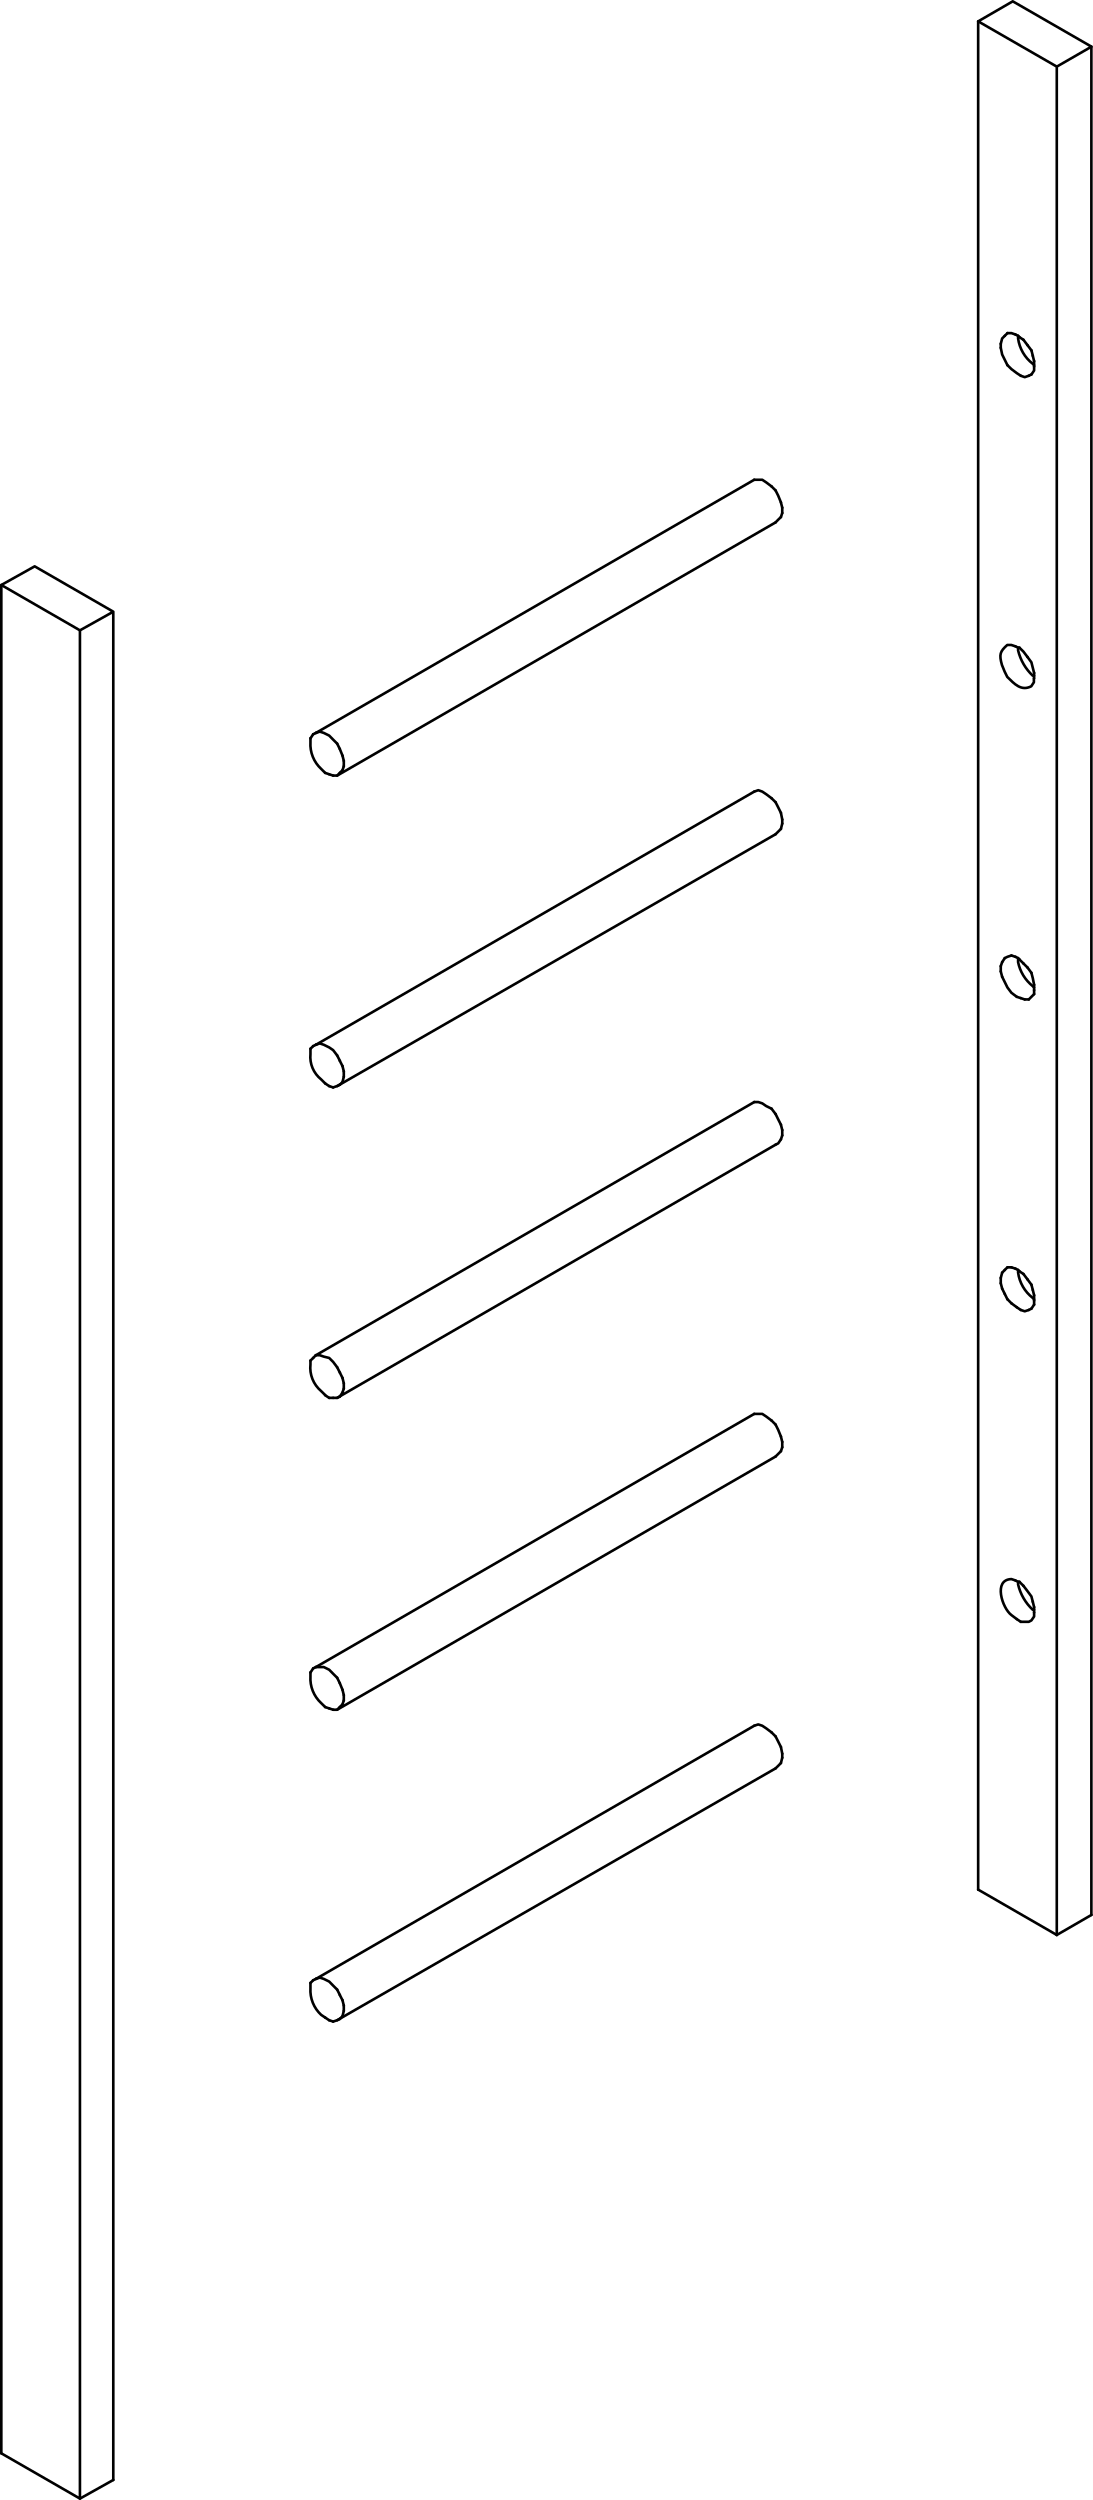
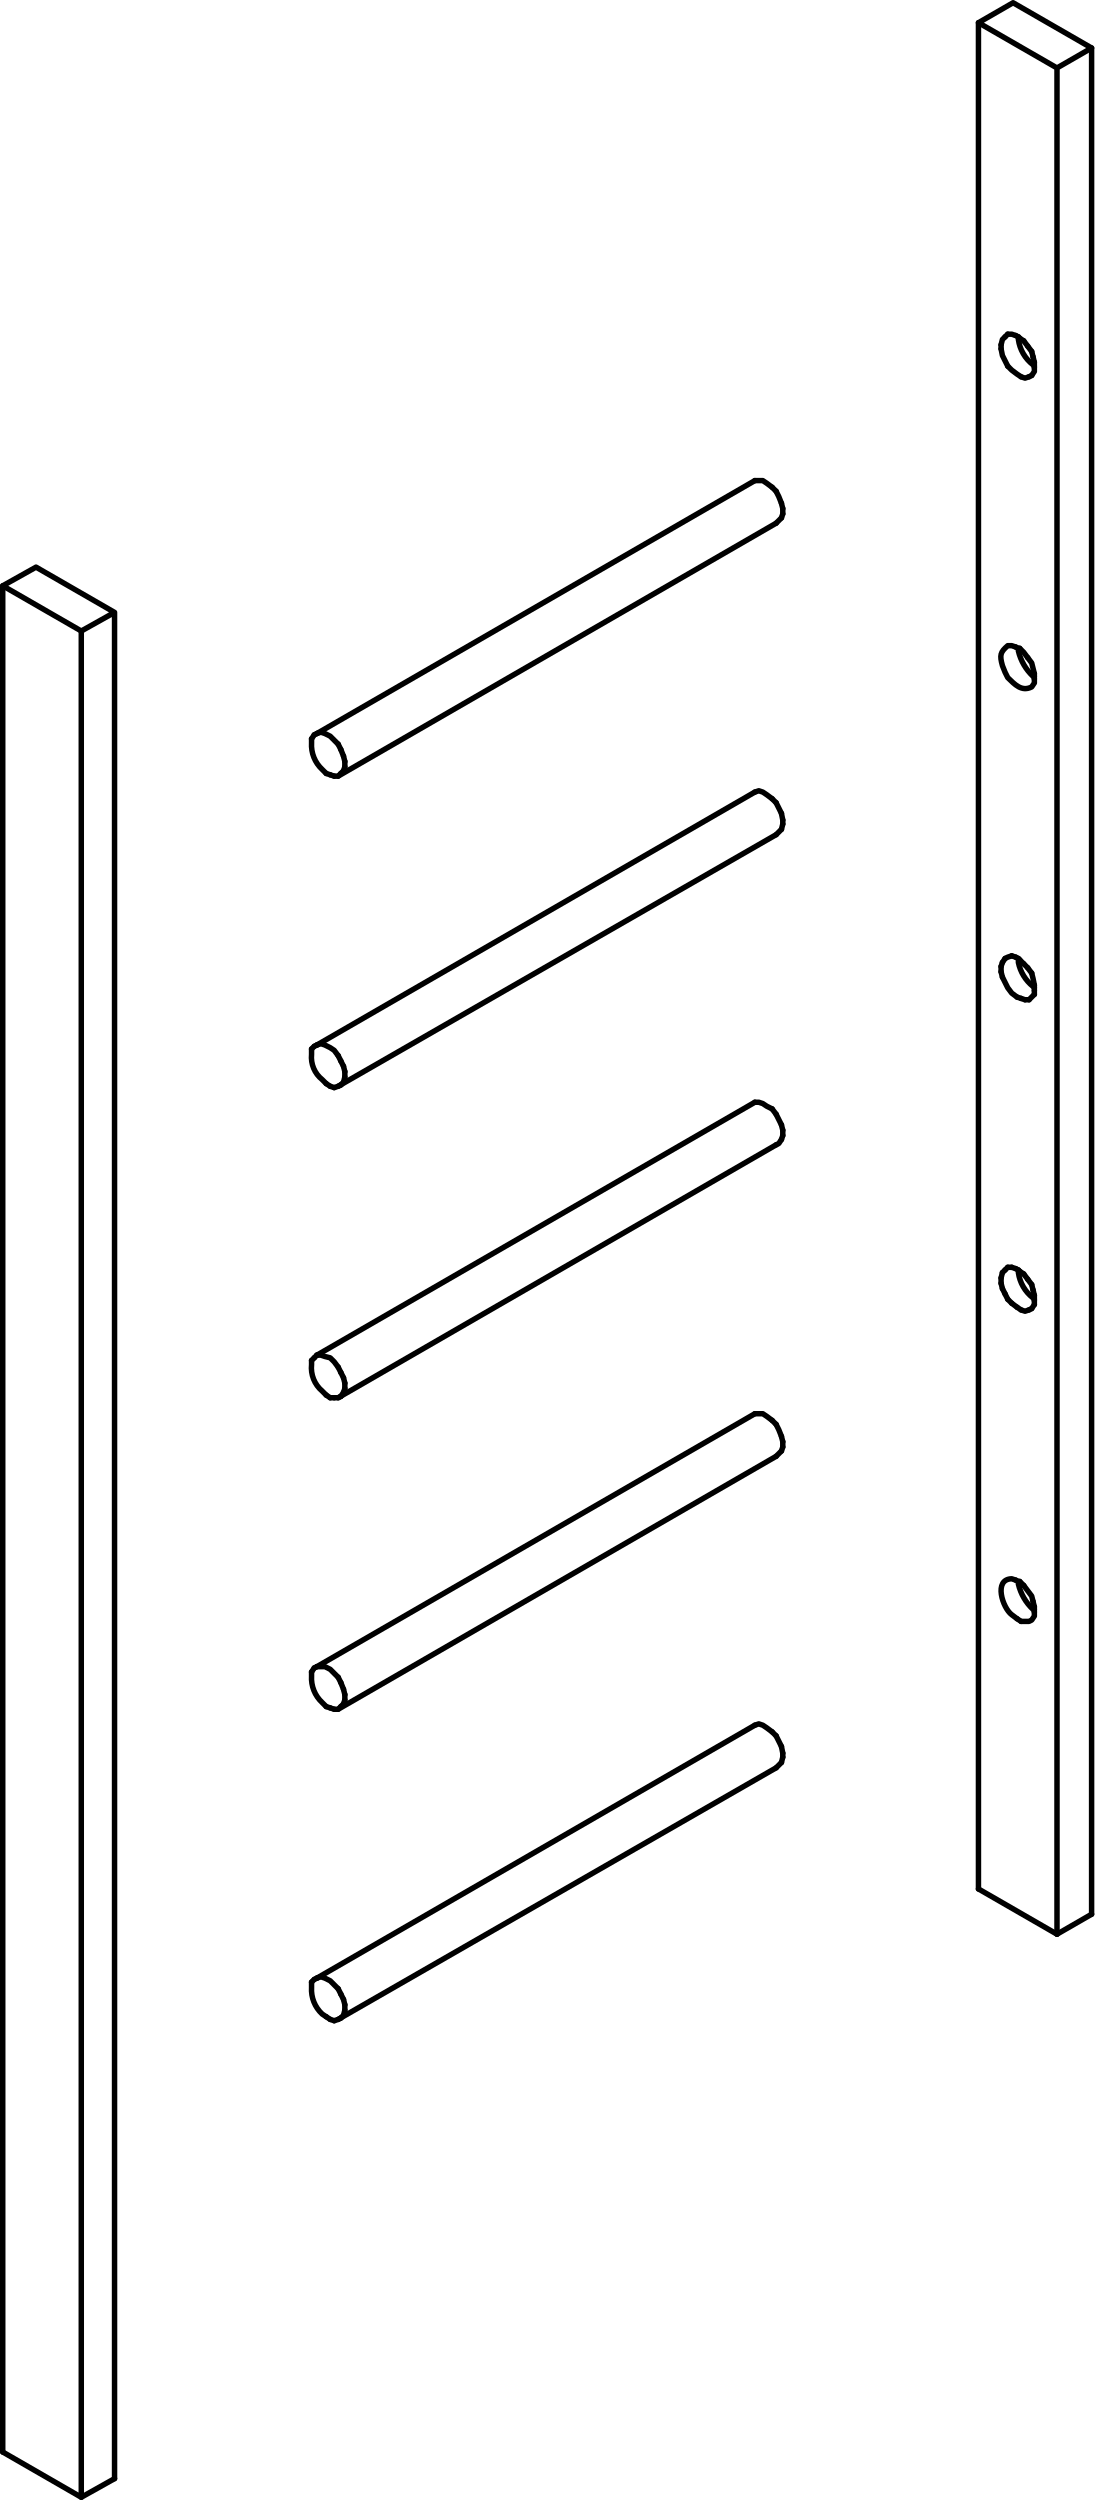
- <svg xmlns="http://www.w3.org/2000/svg" id="ladder_ex" data-name="ladder ex" viewBox="0 0 149.42 341.84">
+ <svg xmlns="http://www.w3.org/2000/svg" id="ladder_ex" data-name="ladder ex" viewBox="0 0 149.803 342.221">
  <defs>
-     <style>.cls-1{fill:none;stroke:#000;stroke-linecap:round;stroke-linejoin:round;stroke-width:0.36px;}</style>
+     <style>.cls-1{fill:none;stroke:#000;stroke-linecap:round;stroke-linejoin:round;stroke-width:0.75px;}</style>
  </defs>
-   <line class="cls-1" x1="106.78" y1="196.43" x2="106.96" y2="197.16" />
-   <line class="cls-1" x1="46.83" y1="231.05" x2="47.01" y2="231.78" />
-   <line class="cls-1" x1="105.5" y1="194.24" x2="106.05" y2="194.79" />
-   <line class="cls-1" x1="42.46" y1="228.68" x2="42.82" y2="228.13" />
-   <line class="cls-1" x1="106.96" y1="197.89" x2="106.78" y2="198.43" />
-   <line class="cls-1" x1="47.01" y1="232.51" x2="46.83" y2="233.05" />
-   <line class="cls-1" x1="45.01" y1="233.6" x2="44.46" y2="233.42" />
-   <polyline class="cls-1" points="106.05 194.79 106.41 195.52 106.78 196.43" />
-   <line class="cls-1" x1="106.96" y1="197.16" x2="106.96" y2="197.89" />
-   <polyline class="cls-1" points="106.78 198.43 106.41 198.8 106.05 199.16" />
-   <polyline class="cls-1" points="103.13 193.33 104.23 193.33 104.77 193.69 105.5 194.24" />
-   <line class="cls-1" x1="47.01" y1="231.78" x2="47.01" y2="232.51" />
-   <polyline class="cls-1" points="45.55 233.78 46.1 233.78 46.47 233.42" />
-   <line class="cls-1" x1="42.82" y1="228.13" x2="43.18" y2="227.95" />
-   <line class="cls-1" x1="46.1" y1="229.41" x2="46.46" y2="230.14" />
-   <line class="cls-1" x1="46.83" y1="233.05" x2="46.46" y2="233.42" />
-   <polyline class="cls-1" points="46.1 229.41 45.55 228.86 45.01 228.31 44.28 227.95 43.19 227.95" />
-   <path class="cls-1" d="M158.63,257.12v.54a4.58,4.58,0,0,0,1.46,3.65l.55.54" transform="translate(-116.18 -28.44)" />
-   <line class="cls-1" x1="45.55" y1="233.78" x2="45.01" y2="233.6" />
-   <line class="cls-1" x1="46.46" y1="230.14" x2="46.83" y2="231.05" />
-   <line class="cls-1" x1="106.05" y1="199.16" x2="46.1" y2="233.78" />
-   <line class="cls-1" x1="103.13" y1="193.33" x2="43.19" y2="227.95" />
-   <line class="cls-1" x1="106.78" y1="68.7" x2="106.96" y2="69.42" />
-   <line class="cls-1" x1="46.83" y1="103.32" x2="47.01" y2="104.04" />
-   <line class="cls-1" x1="105.5" y1="66.51" x2="106.05" y2="67.06" />
-   <line class="cls-1" x1="42.46" y1="100.95" x2="42.82" y2="100.4" />
-   <line class="cls-1" x1="106.96" y1="70.15" x2="106.78" y2="70.7" />
-   <line class="cls-1" x1="47.01" y1="104.77" x2="46.83" y2="105.32" />
-   <line class="cls-1" x1="45.01" y1="105.87" x2="44.46" y2="105.68" />
-   <polyline class="cls-1" points="106.05 67.06 106.41 67.78 106.78 68.69" />
-   <line class="cls-1" x1="106.96" y1="69.42" x2="106.96" y2="70.15" />
-   <polyline class="cls-1" points="106.78 70.7 106.41 71.06 106.05 71.43" />
-   <polyline class="cls-1" points="103.13 65.6 104.23 65.6 104.77 65.96 105.5 66.51" />
-   <line class="cls-1" x1="47.01" y1="104.04" x2="47.01" y2="104.77" />
-   <polyline class="cls-1" points="45.55 106.05 46.1 106.05 46.47 105.69" />
-   <line class="cls-1" x1="42.82" y1="100.4" x2="43.18" y2="100.22" />
-   <line class="cls-1" x1="46.1" y1="101.68" x2="46.46" y2="102.4" />
-   <line class="cls-1" x1="46.83" y1="105.32" x2="46.46" y2="105.68" />
-   <polyline class="cls-1" points="46.1 101.68 45.55 101.13 45.01 100.58 44.28 100.22 43.73 100.04 43.19 100.22" />
-   <path class="cls-1" d="M158.63,129.38v.55a4.57,4.57,0,0,0,1.46,3.64l.55.55" transform="translate(-116.18 -28.44)" />
-   <line class="cls-1" x1="45.55" y1="106.05" x2="45.01" y2="105.87" />
-   <line class="cls-1" x1="46.46" y1="102.4" x2="46.83" y2="103.32" />
-   <line class="cls-1" x1="106.05" y1="71.43" x2="46.1" y2="106.05" />
-   <line class="cls-1" x1="103.13" y1="65.6" x2="43.19" y2="100.22" />
-   <line class="cls-1" x1="144.5" y1="264.58" x2="149.24" y2="261.84" />
-   <polyline class="cls-1" points="144.5 9.11 149.24 6.38 138.48 0.18 133.75 2.92 144.5 9.11 144.5 264.58" />
-   <line class="cls-1" x1="133.75" y1="258.38" x2="133.75" y2="2.92" />
-   <line class="cls-1" x1="149.23" y1="261.84" x2="149.23" y2="6.38" />
-   <line class="cls-1" x1="133.75" y1="258.38" x2="144.5" y2="264.58" />
-   <line class="cls-1" x1="139.58" y1="136.48" x2="139.03" y2="136.3" />
-   <line class="cls-1" x1="140.49" y1="132.29" x2="141.03" y2="133.02" />
-   <line class="cls-1" x1="141.4" y1="135.39" x2="141.4" y2="135.93" />
-   <line class="cls-1" x1="136.84" y1="132.83" x2="136.84" y2="132.11" />
-   <line class="cls-1" x1="140.67" y1="136.66" x2="140.12" y2="136.66" />
-   <line class="cls-1" x1="139.94" y1="131.74" x2="140.49" y2="132.29" />
-   <line class="cls-1" x1="141.4" y1="135.93" x2="140.67" y2="136.66" />
-   <line class="cls-1" x1="140.12" y1="136.66" x2="139.58" y2="136.48" />
-   <line class="cls-1" x1="137.03" y1="133.56" x2="136.84" y2="132.83" />
-   <line class="cls-1" x1="137.03" y1="131.56" x2="137.39" y2="131.01" />
-   <line class="cls-1" x1="138.3" y1="130.65" x2="138.85" y2="130.83" />
-   <line class="cls-1" x1="139.39" y1="131.19" x2="139.94" y2="131.74" />
-   <line class="cls-1" x1="139.58" y1="221.76" x2="139.03" y2="221.39" />
-   <line class="cls-1" x1="141.22" y1="219.02" x2="141.4" y2="219.75" />
-   <polyline class="cls-1" points="141.4 134.66 141.22 133.75 141.03 133.02" />
-   <polyline class="cls-1" points="139.03 136.3 138.3 135.75 137.75 135.02 137.39 134.29 137.03 133.56" />
-   <line class="cls-1" x1="136.84" y1="132.11" x2="137.03" y2="131.56" />
-   <polyline class="cls-1" points="137.39 131.01 137.75 130.83 138.3 130.65" />
-   <polyline class="cls-1" points="139.94 216.84 140.49 217.56 141.03 218.29 141.22 219.02" />
-   <polyline class="cls-1" points="141.4 220.48 141.4 221.03 141.03 221.57 140.67 221.76 139.58 221.76" />
-   <path class="cls-1" d="M255.21,249.83l-.73-.55c-1.25-.92-2.54-4.86,0-4.92l.54.18" transform="translate(-116.18 -28.44)" />
-   <line class="cls-1" x1="139.39" y1="216.29" x2="139.94" y2="216.84" />
-   <line class="cls-1" x1="137.39" y1="45.92" x2="137.76" y2="45.55" />
-   <line class="cls-1" x1="140.49" y1="47.19" x2="141.04" y2="47.92" />
-   <line class="cls-1" x1="141.22" y1="176.38" x2="141.4" y2="177.11" />
-   <line class="cls-1" x1="136.84" y1="175.47" x2="136.84" y2="174.74" />
-   <line class="cls-1" x1="137.76" y1="173.29" x2="138.3" y2="173.29" />
-   <line class="cls-1" x1="138.3" y1="178.21" x2="137.76" y2="177.66" />
-   <line class="cls-1" x1="138.3" y1="173.29" x2="138.85" y2="173.47" />
-   <line class="cls-1" x1="136.84" y1="47.56" x2="136.84" y2="47.01" />
-   <line class="cls-1" x1="137.03" y1="174.02" x2="137.39" y2="173.65" />
-   <line class="cls-1" x1="139.94" y1="174.2" x2="140.49" y2="174.93" />
-   <line class="cls-1" x1="137.39" y1="176.93" x2="137.03" y2="176.2" />
-   <line class="cls-1" x1="141.22" y1="48.65" x2="141.4" y2="49.38" />
-   <line class="cls-1" x1="141.03" y1="51.2" x2="140.67" y2="51.38" />
-   <polyline class="cls-1" points="139.58 51.38 139.03 51.02 138.3 50.47 137.75 49.93" />
-   <line class="cls-1" x1="139.94" y1="46.46" x2="140.49" y2="47.19" />
-   <line class="cls-1" x1="141.04" y1="47.92" x2="141.22" y2="48.65" />
-   <polyline class="cls-1" points="141.4 50.11 141.4 50.66 141.04 51.2" />
-   <polyline class="cls-1" points="140.67 51.38 140.12 51.57 139.58 51.38" />
-   <polyline class="cls-1" points="137.75 49.93 137.39 49.2 137.03 48.47 136.84 47.56" />
-   <polyline class="cls-1" points="136.84 47.01 137.03 46.28 137.39 45.92" />
-   <polyline class="cls-1" points="137.75 45.55 138.3 45.55 138.85 45.74" />
-   <line class="cls-1" x1="139.39" y1="46.1" x2="139.94" y2="46.46" />
-   <line class="cls-1" x1="140.49" y1="174.93" x2="141.03" y2="175.66" />
-   <line class="cls-1" x1="141.4" y1="177.84" x2="141.4" y2="178.39" />
-   <line class="cls-1" x1="139.58" y1="179.12" x2="139.03" y2="178.75" />
-   <line class="cls-1" x1="141.03" y1="178.94" x2="140.67" y2="179.12" />
-   <line class="cls-1" x1="137.39" y1="173.65" x2="137.75" y2="173.29" />
-   <polyline class="cls-1" points="140.67 179.12 140.12 179.3 139.58 179.12" />
-   <line class="cls-1" x1="139.03" y1="178.75" x2="138.3" y2="178.21" />
-   <line class="cls-1" x1="137.75" y1="177.66" x2="137.39" y2="176.93" />
-   <line class="cls-1" x1="141.4" y1="178.39" x2="141.03" y2="178.94" />
-   <line class="cls-1" x1="141.03" y1="175.66" x2="141.22" y2="176.38" />
-   <line class="cls-1" x1="137.03" y1="176.2" x2="136.84" y2="175.47" />
-   <line class="cls-1" x1="136.84" y1="174.74" x2="137.03" y2="174.02" />
-   <line class="cls-1" x1="139.39" y1="173.83" x2="139.94" y2="174.2" />
-   <path class="cls-1" d="M255.39,74.35v.37a5.27,5.27,0,0,0,2,3.46l.18.18" transform="translate(-116.18 -28.44)" />
-   <polyline class="cls-1" points="140.49 89.83 139.94 89.1 139.39 88.56" />
-   <path class="cls-1" d="M255,116.81l-.54-.18h-.55c-1,.89-1.13,1.29-.73,2.73l.37.91.36.73c.95.93,1.89,2,3.28,1.28l.36-.55v-.55" transform="translate(-116.18 -28.44)" />
-   <polyline class="cls-1" points="141.4 92.02 141.03 90.56 140.49 89.83" />
-   <path class="cls-1" d="M255.39,117v.37a7,7,0,0,0,2,3.46h.18" transform="translate(-116.18 -28.44)" />
-   <path class="cls-1" d="M255.39,159.45V160a5.62,5.62,0,0,0,2,3.28l.18.19" transform="translate(-116.18 -28.44)" />
-   <path class="cls-1" d="M255.39,202.09v.36a5.27,5.27,0,0,0,2,3.46l.18.19" transform="translate(-116.18 -28.44)" />
-   <path class="cls-1" d="M255.39,244.72v.37a6.9,6.9,0,0,0,2,3.46h.18" transform="translate(-116.18 -28.44)" />
-   <line class="cls-1" x1="106.78" y1="111.15" x2="106.96" y2="112.06" />
-   <line class="cls-1" x1="46.83" y1="145.77" x2="47.01" y2="146.5" />
-   <line class="cls-1" x1="105.5" y1="109.15" x2="106.05" y2="109.69" />
-   <line class="cls-1" x1="42.46" y1="143.4" x2="42.82" y2="143.04" />
-   <line class="cls-1" x1="106.96" y1="112.61" x2="106.78" y2="113.34" />
-   <line class="cls-1" x1="47.01" y1="147.23" x2="46.83" y2="147.96" />
-   <line class="cls-1" x1="45.01" y1="148.51" x2="44.46" y2="148.14" />
-   <polyline class="cls-1" points="106.05 109.69 106.42 110.42 106.78 111.15" />
-   <line class="cls-1" x1="106.96" y1="112.06" x2="106.96" y2="112.61" />
-   <polyline class="cls-1" points="106.78 113.34 106.42 113.7 106.05 114.07" />
-   <polyline class="cls-1" points="103.13 108.24 103.68 108.05 104.23 108.24 104.77 108.6 105.5 109.15" />
-   <line class="cls-1" x1="47.01" y1="146.5" x2="47.01" y2="147.23" />
-   <polyline class="cls-1" points="45.55 148.69 46.1 148.5 46.47 148.32" />
-   <line class="cls-1" x1="42.82" y1="143.04" x2="43.19" y2="142.86" />
-   <line class="cls-1" x1="46.1" y1="144.31" x2="46.47" y2="145.04" />
-   <line class="cls-1" x1="46.83" y1="147.96" x2="46.47" y2="148.32" />
-   <polyline class="cls-1" points="46.1 144.31 45.55 143.59 45.01 143.22 44.28 142.86 43.73 142.67 43.19 142.86" />
-   <path class="cls-1" d="M158.63,171.84v.73a3.93,3.93,0,0,0,1.46,3.46l.55.55" transform="translate(-116.18 -28.44)" />
-   <line class="cls-1" x1="45.55" y1="148.69" x2="45.01" y2="148.51" />
-   <line class="cls-1" x1="46.46" y1="145.04" x2="46.83" y2="145.77" />
-   <line class="cls-1" x1="106.05" y1="114.07" x2="46.1" y2="148.51" />
-   <line class="cls-1" x1="103.13" y1="108.24" x2="43.19" y2="142.86" />
-   <line class="cls-1" x1="106.78" y1="153.79" x2="106.96" y2="154.52" />
-   <line class="cls-1" x1="46.83" y1="188.41" x2="47.01" y2="189.14" />
-   <line class="cls-1" x1="105.5" y1="151.6" x2="106.05" y2="152.33" />
-   <line class="cls-1" x1="42.46" y1="186.04" x2="42.82" y2="185.68" />
-   <line class="cls-1" x1="106.96" y1="155.25" x2="106.78" y2="155.79" />
-   <line class="cls-1" x1="47.01" y1="189.87" x2="46.83" y2="190.41" />
-   <line class="cls-1" x1="45.01" y1="191.14" x2="44.46" y2="190.78" />
-   <polyline class="cls-1" points="106.05 152.33 106.41 153.06 106.78 153.79" />
-   <line class="cls-1" x1="106.96" y1="154.52" x2="106.96" y2="155.25" />
-   <polyline class="cls-1" points="106.78 155.79 106.41 156.34 106.05 156.52" />
-   <polyline class="cls-1" points="103.13 150.69 103.68 150.69 104.23 150.87 104.77 151.24 105.5 151.6" />
-   <line class="cls-1" x1="47.01" y1="189.14" x2="47.01" y2="189.87" />
-   <polyline class="cls-1" points="45.55 191.14 46.1 191.14 46.47 190.96" />
-   <line class="cls-1" x1="42.82" y1="185.68" x2="43.19" y2="185.31" />
-   <line class="cls-1" x1="46.1" y1="186.95" x2="46.47" y2="187.68" />
-   <line class="cls-1" x1="46.83" y1="190.41" x2="46.47" y2="190.96" />
-   <polyline class="cls-1" points="46.1 186.95 45.55 186.22 45.01 185.68 44.28 185.5 43.73 185.31 43.19 185.31" />
-   <path class="cls-1" d="M158.63,214.48V215a4.19,4.19,0,0,0,1.46,3.65l.55.54" transform="translate(-116.18 -28.44)" />
-   <line class="cls-1" x1="45.55" y1="191.14" x2="45.01" y2="191.14" />
-   <line class="cls-1" x1="46.47" y1="187.68" x2="46.83" y2="188.41" />
-   <line class="cls-1" x1="106.05" y1="156.52" x2="46.1" y2="191.14" />
-   <line class="cls-1" x1="103.13" y1="150.69" x2="43.19" y2="185.31" />
-   <line class="cls-1" x1="15.49" y1="339.1" x2="10.93" y2="341.65" />
-   <polyline class="cls-1" points="15.49 83.64 10.93 86.19 0.18 79.99 4.74 77.44 15.49 83.64 15.49 339.1" />
-   <line class="cls-1" x1="0.18" y1="335.46" x2="0.18" y2="79.99" />
-   <polyline class="cls-1" points="10.93 86.19 10.93 341.65 0.18 335.46" />
-   <line class="cls-1" x1="106.78" y1="238.88" x2="106.96" y2="239.79" />
-   <line class="cls-1" x1="46.83" y1="273.5" x2="47.01" y2="274.23" />
-   <line class="cls-1" x1="105.5" y1="236.88" x2="106.05" y2="237.43" />
-   <line class="cls-1" x1="42.46" y1="271.14" x2="42.82" y2="270.77" />
-   <line class="cls-1" x1="106.96" y1="240.34" x2="106.78" y2="241.07" />
-   <line class="cls-1" x1="47.01" y1="274.96" x2="46.83" y2="275.69" />
-   <line class="cls-1" x1="45.01" y1="276.24" x2="44.46" y2="275.87" />
-   <polyline class="cls-1" points="106.05 237.43 106.42 238.16 106.78 238.88" />
-   <line class="cls-1" x1="106.96" y1="239.79" x2="106.96" y2="240.34" />
-   <polyline class="cls-1" points="106.78 241.07 106.42 241.44 106.05 241.8" />
-   <polyline class="cls-1" points="103.13 235.97 103.68 235.79 104.23 235.97 104.77 236.33 105.5 236.88" />
-   <line class="cls-1" x1="47.01" y1="274.23" x2="47.01" y2="274.96" />
-   <polyline class="cls-1" points="45.55 276.42 46.1 276.24 46.47 276.06" />
-   <line class="cls-1" x1="42.82" y1="270.77" x2="43.19" y2="270.59" />
-   <line class="cls-1" x1="46.1" y1="272.05" x2="46.47" y2="272.78" />
-   <line class="cls-1" x1="46.83" y1="275.69" x2="46.47" y2="276.06" />
-   <polyline class="cls-1" points="46.1 272.05 45.55 271.5 45.01 270.95 44.28 270.59 43.73 270.41 43.19 270.59" />
-   <path class="cls-1" d="M158.63,299.57v.73a4.57,4.57,0,0,0,1.46,3.64l.55.37" transform="translate(-116.18 -28.44)" />
-   <line class="cls-1" x1="45.55" y1="276.42" x2="45.01" y2="276.24" />
-   <line class="cls-1" x1="46.46" y1="272.78" x2="46.83" y2="273.5" />
-   <line class="cls-1" x1="106.05" y1="241.8" x2="46.1" y2="276.24" />
-   <line class="cls-1" x1="103.13" y1="235.97" x2="43.19" y2="270.59" />
-   <line class="cls-1" x1="141.4" y1="219.75" x2="141.4" y2="220.48" />
-   <line class="cls-1" x1="141.4" y1="134.66" x2="141.4" y2="135.39" />
-   <polyline class="cls-1" points="138.85 130.83 139.21 131.01 139.4 131.19" />
-   <polyline class="cls-1" points="138.85 216.11 139.21 216.29 139.4 216.29" />
-   <polyline class="cls-1" points="138.85 45.74 139.21 45.92 139.4 46.1" />
-   <polyline class="cls-1" points="138.85 173.47 139.21 173.65 139.4 173.83" />
-   <line class="cls-1" x1="141.4" y1="49.38" x2="141.4" y2="50.11" />
-   <line class="cls-1" x1="141.4" y1="177.11" x2="141.4" y2="177.84" />
-   <polyline class="cls-1" points="138.85 88.37 139.21 88.56 139.4 88.56" />
-   <line class="cls-1" x1="141.4" y1="92.02" x2="141.4" y2="92.75" />
+   <line class="cls-1" x1="106.97" y1="196.621" x2="107.153" y2="197.349" />
+   <line class="cls-1" x1="47.022" y1="231.241" x2="47.204" y2="231.97" />
+   <line class="cls-1" x1="105.695" y1="194.434" x2="106.242" y2="194.981" />
+   <line class="cls-1" x1="42.649" y1="228.873" x2="43.013" y2="228.326" />
+   <line class="cls-1" x1="107.153" y1="198.078" x2="106.971" y2="198.625" />
+   <line class="cls-1" x1="47.204" y1="232.699" x2="47.022" y2="233.246" />
+   <line class="cls-1" x1="45.2" y1="233.792" x2="44.653" y2="233.61" />
+   <polyline class="cls-1" points="106.242 194.981 106.607 195.71 106.972 196.621" />
+   <line class="cls-1" x1="107.153" y1="197.349" x2="107.153" y2="198.078" />
+   <polyline class="cls-1" points="106.971 198.625 106.607 198.989 106.242 199.354" />
+   <polyline class="cls-1" points="103.327 193.523 104.421 193.523 104.967 193.887 105.696 194.434" />
+   <line class="cls-1" x1="47.205" y1="231.97" x2="47.205" y2="232.699" />
+   <polyline class="cls-1" points="45.747 233.975 46.294 233.975 46.658 233.61" />
+   <line class="cls-1" x1="43.013" y1="228.326" x2="43.377" y2="228.144" />
+   <line class="cls-1" x1="46.293" y1="229.601" x2="46.658" y2="230.33" />
+   <line class="cls-1" x1="47.022" y1="233.246" x2="46.658" y2="233.61" />
+   <polyline class="cls-1" points="46.293 229.601 45.746 229.055 45.2 228.508 44.471 228.144 43.377 228.144" />
+   <path class="cls-1" d="M158.631,257.115v.547a4.571,4.571,0,0,0,1.458,3.644l.546.547" transform="translate(-115.9823 -28.24296)" />
+   <line class="cls-1" x1="45.746" y1="233.975" x2="45.2" y2="233.792" />
+   <line class="cls-1" x1="46.658" y1="230.33" x2="47.022" y2="231.241" />
+   <line class="cls-1" x1="106.242" y1="199.354" x2="46.294" y2="233.975" />
+   <line class="cls-1" x1="103.327" y1="193.523" x2="43.378" y2="228.144" />
+   <line class="cls-1" x1="106.971" y1="68.888" x2="107.153" y2="69.617" />
+   <line class="cls-1" x1="47.022" y1="103.509" x2="47.205" y2="104.237" />
+   <line class="cls-1" x1="105.696" y1="66.701" x2="106.243" y2="67.248" />
+   <line class="cls-1" x1="42.649" y1="101.14" x2="43.014" y2="100.593" />
+   <line class="cls-1" x1="107.153" y1="70.345" x2="106.972" y2="70.892" />
+   <line class="cls-1" x1="47.205" y1="104.966" x2="47.023" y2="105.513" />
+   <line class="cls-1" x1="45.201" y1="106.06" x2="44.654" y2="105.877" />
+   <polyline class="cls-1" points="106.242 67.248 106.606 67.977 106.971 68.888" />
+   <line class="cls-1" x1="107.153" y1="69.617" x2="107.153" y2="70.345" />
+   <polyline class="cls-1" points="106.97 70.892 106.606 71.257 106.242 71.621" />
+   <polyline class="cls-1" points="103.326 65.79 104.42 65.79 104.966 66.155 105.695 66.701" />
+   <line class="cls-1" x1="47.204" y1="104.237" x2="47.204" y2="104.966" />
+   <polyline class="cls-1" points="45.746 106.242 46.294 106.242 46.658 105.877" />
+   <line class="cls-1" x1="43.013" y1="100.593" x2="43.377" y2="100.411" />
+   <line class="cls-1" x1="46.293" y1="101.869" x2="46.658" y2="102.598" />
+   <line class="cls-1" x1="47.022" y1="105.513" x2="46.658" y2="105.877" />
+   <polyline class="cls-1" points="46.293 101.869 45.746 101.322 45.2 100.775 44.471 100.411 43.925 100.229 43.377 100.411" />
+   <path class="cls-1" d="M158.631,129.383v.547a4.571,4.571,0,0,0,1.458,3.644l.546.547" transform="translate(-115.9823 -28.24296)" />
+   <line class="cls-1" x1="45.746" y1="106.242" x2="45.2" y2="106.06" />
+   <line class="cls-1" x1="46.658" y1="102.598" x2="47.022" y2="103.509" />
+   <line class="cls-1" x1="106.242" y1="71.621" x2="46.294" y2="106.242" />
+   <line class="cls-1" x1="103.327" y1="65.79" x2="43.378" y2="100.411" />
+   <line class="cls-1" x1="144.69" y1="264.769" x2="149.428" y2="262.036" />
+   <polyline class="cls-1" points="144.69 9.303 149.428 6.57 138.677 0.375 133.94 3.108 144.69 9.303 144.69 264.769" />
+   <line class="cls-1" x1="133.939" y1="258.574" x2="133.939" y2="3.108" />
+   <line class="cls-1" x1="149.427" y1="262.036" x2="149.427" y2="6.57" />
+   <line class="cls-1" x1="133.939" y1="258.574" x2="144.689" y2="264.769" />
+   <line class="cls-1" x1="139.769" y1="136.672" x2="139.223" y2="136.49" />
+   <line class="cls-1" x1="140.68" y1="132.481" x2="141.228" y2="133.21" />
+   <line class="cls-1" x1="141.592" y1="135.578" x2="141.592" y2="136.125" />
+   <line class="cls-1" x1="137.036" y1="133.027" x2="137.036" y2="132.299" />
+   <line class="cls-1" x1="140.863" y1="136.854" x2="140.316" y2="136.854" />
+   <line class="cls-1" x1="140.134" y1="131.934" x2="140.681" y2="132.481" />
+   <line class="cls-1" x1="141.592" y1="136.125" x2="140.863" y2="136.854" />
+   <line class="cls-1" x1="140.316" y1="136.854" x2="139.769" y2="136.672" />
+   <line class="cls-1" x1="137.218" y1="133.756" x2="137.036" y2="133.027" />
+   <line class="cls-1" x1="137.218" y1="131.752" x2="137.583" y2="131.205" />
+   <line class="cls-1" x1="138.493" y1="130.841" x2="139.04" y2="131.023" />
+   <line class="cls-1" x1="139.587" y1="131.387" x2="140.134" y2="131.934" />
+   <line class="cls-1" x1="139.769" y1="221.948" x2="139.223" y2="221.584" />
+   <line class="cls-1" x1="141.409" y1="219.215" x2="141.592" y2="219.944" />
+   <polyline class="cls-1" points="141.592 134.85 141.41 133.939 141.228 133.21" />
+   <polyline class="cls-1" points="139.223 136.49 138.494 135.943 137.947 135.214 137.583 134.485 137.219 133.756" />
+   <line class="cls-1" x1="137.036" y1="132.299" x2="137.219" y2="131.752" />
+   <polyline class="cls-1" points="137.583 131.205 137.947 131.023 138.494 130.841" />
+   <polyline class="cls-1" points="140.134 217.029 140.681 217.757 141.228 218.486 141.41 219.215" />
+   <polyline class="cls-1" points="141.592 220.673 141.592 221.22 141.228 221.766 140.863 221.948 139.77 221.948" />
+   <path class="cls-1" d="M255.205,249.827l-.729-.547c-1.242-.92-2.539-4.859,0-4.92l.547.182" transform="translate(-115.9823 -28.24296)" />
+   <line class="cls-1" x1="139.588" y1="216.482" x2="140.135" y2="217.029" />
+   <line class="cls-1" x1="137.583" y1="46.111" x2="137.948" y2="45.746" />
+   <line class="cls-1" x1="140.681" y1="47.386" x2="141.228" y2="48.115" />
+   <line class="cls-1" x1="141.41" y1="176.577" x2="141.592" y2="177.306" />
+   <line class="cls-1" x1="137.037" y1="175.666" x2="137.037" y2="174.937" />
+   <line class="cls-1" x1="137.948" y1="173.479" x2="138.495" y2="173.479" />
+   <line class="cls-1" x1="138.495" y1="178.399" x2="137.948" y2="177.852" />
+   <line class="cls-1" x1="138.495" y1="173.479" x2="139.042" y2="173.661" />
+   <line class="cls-1" x1="137.037" y1="47.751" x2="137.037" y2="47.204" />
+   <line class="cls-1" x1="137.219" y1="174.208" x2="137.584" y2="173.844" />
+   <line class="cls-1" x1="140.135" y1="174.39" x2="140.682" y2="175.119" />
+   <line class="cls-1" x1="137.583" y1="177.123" x2="137.219" y2="176.395" />
+   <line class="cls-1" x1="141.41" y1="48.844" x2="141.592" y2="49.573" />
+   <line class="cls-1" x1="141.228" y1="51.395" x2="140.864" y2="51.577" />
+   <polyline class="cls-1" points="139.77 51.577 139.223 51.213 138.495 50.666 137.948 50.12" />
+   <line class="cls-1" x1="140.135" y1="46.657" x2="140.682" y2="47.386" />
+   <line class="cls-1" x1="141.228" y1="48.115" x2="141.411" y2="48.844" />
+   <polyline class="cls-1" points="141.593 50.302 141.593 50.848 141.229 51.395" />
+   <polyline class="cls-1" points="140.863 51.577 140.316 51.76 139.77 51.577" />
+   <polyline class="cls-1" points="137.947 50.12 137.583 49.391 137.218 48.662 137.036 47.751" />
+   <polyline class="cls-1" points="137.036 47.204 137.218 46.475 137.583 46.111" />
+   <polyline class="cls-1" points="137.947 45.746 138.494 45.746 139.04 45.929" />
+   <line class="cls-1" x1="139.587" y1="46.293" x2="140.134" y2="46.658" />
+   <line class="cls-1" x1="140.68" y1="175.119" x2="141.228" y2="175.848" />
+   <line class="cls-1" x1="141.592" y1="178.035" x2="141.592" y2="178.581" />
+   <line class="cls-1" x1="139.769" y1="179.31" x2="139.223" y2="178.946" />
+   <line class="cls-1" x1="141.227" y1="179.128" x2="140.863" y2="179.31" />
+   <line class="cls-1" x1="137.583" y1="173.844" x2="137.947" y2="173.479" />
+   <polyline class="cls-1" points="140.863 179.31 140.316 179.492 139.77 179.31" />
+   <line class="cls-1" x1="139.223" y1="178.946" x2="138.494" y2="178.399" />
+   <line class="cls-1" x1="137.947" y1="177.852" x2="137.583" y2="177.124" />
+   <line class="cls-1" x1="141.592" y1="178.581" x2="141.228" y2="179.128" />
+   <line class="cls-1" x1="141.227" y1="175.848" x2="141.409" y2="176.577" />
+   <line class="cls-1" x1="137.218" y1="176.395" x2="137.036" y2="175.666" />
+   <line class="cls-1" x1="137.036" y1="174.937" x2="137.218" y2="174.208" />
+   <line class="cls-1" x1="139.587" y1="174.026" x2="140.134" y2="174.39" />
+   <path class="cls-1" d="M255.387,74.354v.364a5.286,5.286,0,0,0,2.005,3.462l.182.182" transform="translate(-115.9823 -28.24296)" />
+   <polyline class="cls-1" points="140.68 90.025 140.133 89.296 139.587 88.749" />
+   <path class="cls-1" d="M255.023,116.81l-.546-.182h-.546c-1.03.89-1.13,1.294-.729,2.733l.364.911.365.729c.951.926,1.892,1.98,3.28,1.276l.364-.547v-.547" transform="translate(-115.9823 -28.24296)" />
+   <polyline class="cls-1" points="141.592 92.211 141.228 90.754 140.681 90.025" />
+   <path class="cls-1" d="M255.387,116.992v.364a6.946,6.946,0,0,0,2.005,3.462h.182" transform="translate(-115.9823 -28.24296)" />
+   <path class="cls-1" d="M255.387,159.448v.547a5.655,5.655,0,0,0,2.005,3.28l.182.182" transform="translate(-115.9823 -28.24296)" />
+   <path class="cls-1" d="M255.387,202.087v.364a5.286,5.286,0,0,0,2.005,3.462l.182.182" transform="translate(-115.9823 -28.24296)" />
+   <path class="cls-1" d="M255.387,244.725v.364a6.946,6.946,0,0,0,2.005,3.462h.182" transform="translate(-115.9823 -28.24296)" />
+   <line class="cls-1" x1="106.971" y1="111.344" x2="107.153" y2="112.255" />
+   <line class="cls-1" x1="47.022" y1="145.965" x2="47.205" y2="146.694" />
+   <line class="cls-1" x1="105.696" y1="109.339" x2="106.243" y2="109.886" />
+   <line class="cls-1" x1="42.649" y1="143.596" x2="43.014" y2="143.231" />
+   <line class="cls-1" x1="107.153" y1="112.802" x2="106.972" y2="113.53" />
+   <line class="cls-1" x1="47.205" y1="147.422" x2="47.023" y2="148.151" />
+   <line class="cls-1" x1="45.201" y1="148.698" x2="44.654" y2="148.333" />
+   <polyline class="cls-1" points="106.243 109.886 106.608 110.615 106.973 111.344" />
+   <line class="cls-1" x1="107.154" y1="112.255" x2="107.154" y2="112.802" />
+   <polyline class="cls-1" points="106.972 113.53 106.608 113.895 106.243 114.259" />
+   <polyline class="cls-1" points="103.326 108.428 103.873 108.246 104.42 108.428 104.966 108.793 105.695 109.339" />
+   <line class="cls-1" x1="47.204" y1="146.694" x2="47.204" y2="147.422" />
+   <polyline class="cls-1" points="45.746 148.88 46.294 148.698 46.658 148.516" />
+   <line class="cls-1" x1="43.013" y1="143.232" x2="43.378" y2="143.049" />
+   <line class="cls-1" x1="46.294" y1="144.507" x2="46.658" y2="145.236" />
+   <line class="cls-1" x1="47.022" y1="148.151" x2="46.658" y2="148.516" />
+   <polyline class="cls-1" points="46.293 144.507 45.746 143.778 45.2 143.414 44.471 143.049 43.925 142.867 43.377 143.049" />
+   <path class="cls-1" d="M158.631,171.839v.729a3.929,3.929,0,0,0,1.458,3.462l.546.547" transform="translate(-115.9823 -28.24296)" />
+   <line class="cls-1" x1="45.746" y1="148.88" x2="45.2" y2="148.698" />
+   <line class="cls-1" x1="46.658" y1="145.236" x2="47.022" y2="145.965" />
+   <line class="cls-1" x1="106.242" y1="114.259" x2="46.294" y2="148.698" />
+   <line class="cls-1" x1="103.327" y1="108.428" x2="43.378" y2="143.049" />
+   <line class="cls-1" x1="106.971" y1="153.982" x2="107.153" y2="154.711" />
+   <line class="cls-1" x1="47.022" y1="188.603" x2="47.205" y2="189.332" />
+   <line class="cls-1" x1="105.696" y1="151.796" x2="106.243" y2="152.524" />
+   <line class="cls-1" x1="42.649" y1="186.234" x2="43.014" y2="185.87" />
+   <line class="cls-1" x1="107.153" y1="155.44" x2="106.972" y2="155.987" />
+   <line class="cls-1" x1="47.205" y1="190.061" x2="47.023" y2="190.607" />
+   <line class="cls-1" x1="45.201" y1="191.336" x2="44.654" y2="190.972" />
+   <polyline class="cls-1" points="106.242 152.524 106.606 153.253 106.971 153.982" />
+   <line class="cls-1" x1="107.153" y1="154.711" x2="107.153" y2="155.44" />
+   <polyline class="cls-1" points="106.97 155.987 106.606 156.533 106.242 156.715" />
+   <polyline class="cls-1" points="103.326 150.885 103.873 150.885 104.42 151.067 104.966 151.431 105.695 151.796" />
+   <line class="cls-1" x1="47.204" y1="189.332" x2="47.204" y2="190.061" />
+   <polyline class="cls-1" points="45.746 191.336 46.294 191.336 46.658 191.154" />
+   <line class="cls-1" x1="43.013" y1="185.87" x2="43.378" y2="185.505" />
+   <line class="cls-1" x1="46.294" y1="187.145" x2="46.658" y2="187.874" />
+   <line class="cls-1" x1="47.022" y1="190.607" x2="46.658" y2="191.154" />
+   <polyline class="cls-1" points="46.294 187.145 45.747 186.417 45.201 185.87 44.472 185.688 43.925 185.505 43.378 185.505" />
+   <path class="cls-1" d="M158.632,214.477v.547a4.182,4.182,0,0,0,1.458,3.644l.546.547" transform="translate(-115.9823 -28.24296)" />
+   <line class="cls-1" x1="45.747" y1="191.336" x2="45.201" y2="191.336" />
+   <line class="cls-1" x1="46.658" y1="187.874" x2="47.023" y2="188.603" />
+   <line class="cls-1" x1="106.243" y1="156.715" x2="46.294" y2="191.336" />
+   <line class="cls-1" x1="103.328" y1="150.885" x2="43.379" y2="185.505" />
+   <line class="cls-1" x1="15.682" y1="339.295" x2="11.127" y2="341.846" />
+   <polyline class="cls-1" points="15.68 83.829 11.125 86.38 0.375 80.185 4.93 77.634 15.68 83.829 15.68 339.295" />
+   <line class="cls-1" x1="0.375" y1="335.651" x2="0.375" y2="80.185" />
+   <polyline class="cls-1" points="11.126 86.38 11.126 341.846 0.376 335.651" />
+   <line class="cls-1" x1="106.971" y1="239.077" x2="107.153" y2="239.988" />
+   <line class="cls-1" x1="47.022" y1="273.697" x2="47.205" y2="274.426" />
+   <line class="cls-1" x1="105.696" y1="237.072" x2="106.243" y2="237.619" />
+   <line class="cls-1" x1="42.649" y1="271.329" x2="43.014" y2="270.964" />
+   <line class="cls-1" x1="107.153" y1="240.534" x2="106.972" y2="241.263" />
+   <line class="cls-1" x1="47.205" y1="275.155" x2="47.023" y2="275.884" />
+   <line class="cls-1" x1="45.201" y1="276.431" x2="44.654" y2="276.066" />
+   <polyline class="cls-1" points="106.243 237.619 106.608 238.348 106.973 239.077" />
+   <line class="cls-1" x1="107.154" y1="239.988" x2="107.154" y2="240.534" />
+   <polyline class="cls-1" points="106.972 241.263 106.608 241.628 106.243 241.992" />
+   <polyline class="cls-1" points="103.326 236.161 103.873 235.979 104.42 236.161 104.966 236.526 105.695 237.072" />
+   <line class="cls-1" x1="47.204" y1="274.426" x2="47.204" y2="275.155" />
+   <polyline class="cls-1" points="45.746 276.613 46.294 276.431 46.658 276.248" />
+   <line class="cls-1" x1="43.013" y1="270.964" x2="43.378" y2="270.782" />
+   <line class="cls-1" x1="46.294" y1="272.24" x2="46.658" y2="272.969" />
+   <line class="cls-1" x1="47.022" y1="275.884" x2="46.658" y2="276.248" />
+   <polyline class="cls-1" points="46.293 272.24 45.746 271.693 45.2 271.146 44.471 270.782 43.925 270.6 43.377 270.782" />
+   <path class="cls-1" d="M158.631,299.572v.729a4.571,4.571,0,0,0,1.458,3.644l.546.364" transform="translate(-115.9823 -28.24296)" />
+   <line class="cls-1" x1="45.746" y1="276.613" x2="45.2" y2="276.431" />
+   <line class="cls-1" x1="46.658" y1="272.969" x2="47.022" y2="273.697" />
+   <line class="cls-1" x1="106.242" y1="241.992" x2="46.294" y2="276.431" />
+   <line class="cls-1" x1="103.327" y1="236.161" x2="43.378" y2="270.782" />
+   <line class="cls-1" x1="141.592" y1="219.944" x2="141.592" y2="220.673" />
+   <line class="cls-1" x1="141.592" y1="134.85" x2="141.592" y2="135.578" />
+   <polyline class="cls-1" points="139.04 131.023 139.405 131.205 139.588 131.388" />
+   <polyline class="cls-1" points="139.04 216.3 139.405 216.482 139.588 216.482" />
+   <polyline class="cls-1" points="139.04 45.929 139.405 46.111 139.588 46.293" />
+   <polyline class="cls-1" points="139.04 173.661 139.405 173.844 139.588 174.026" />
+   <line class="cls-1" x1="141.592" y1="49.573" x2="141.592" y2="50.302" />
+   <line class="cls-1" x1="141.592" y1="177.306" x2="141.592" y2="178.035" />
+   <polyline class="cls-1" points="139.04 88.567 139.405 88.749 139.588 88.749" />
+   <line class="cls-1" x1="141.592" y1="92.211" x2="141.592" y2="92.94" />
</svg>
